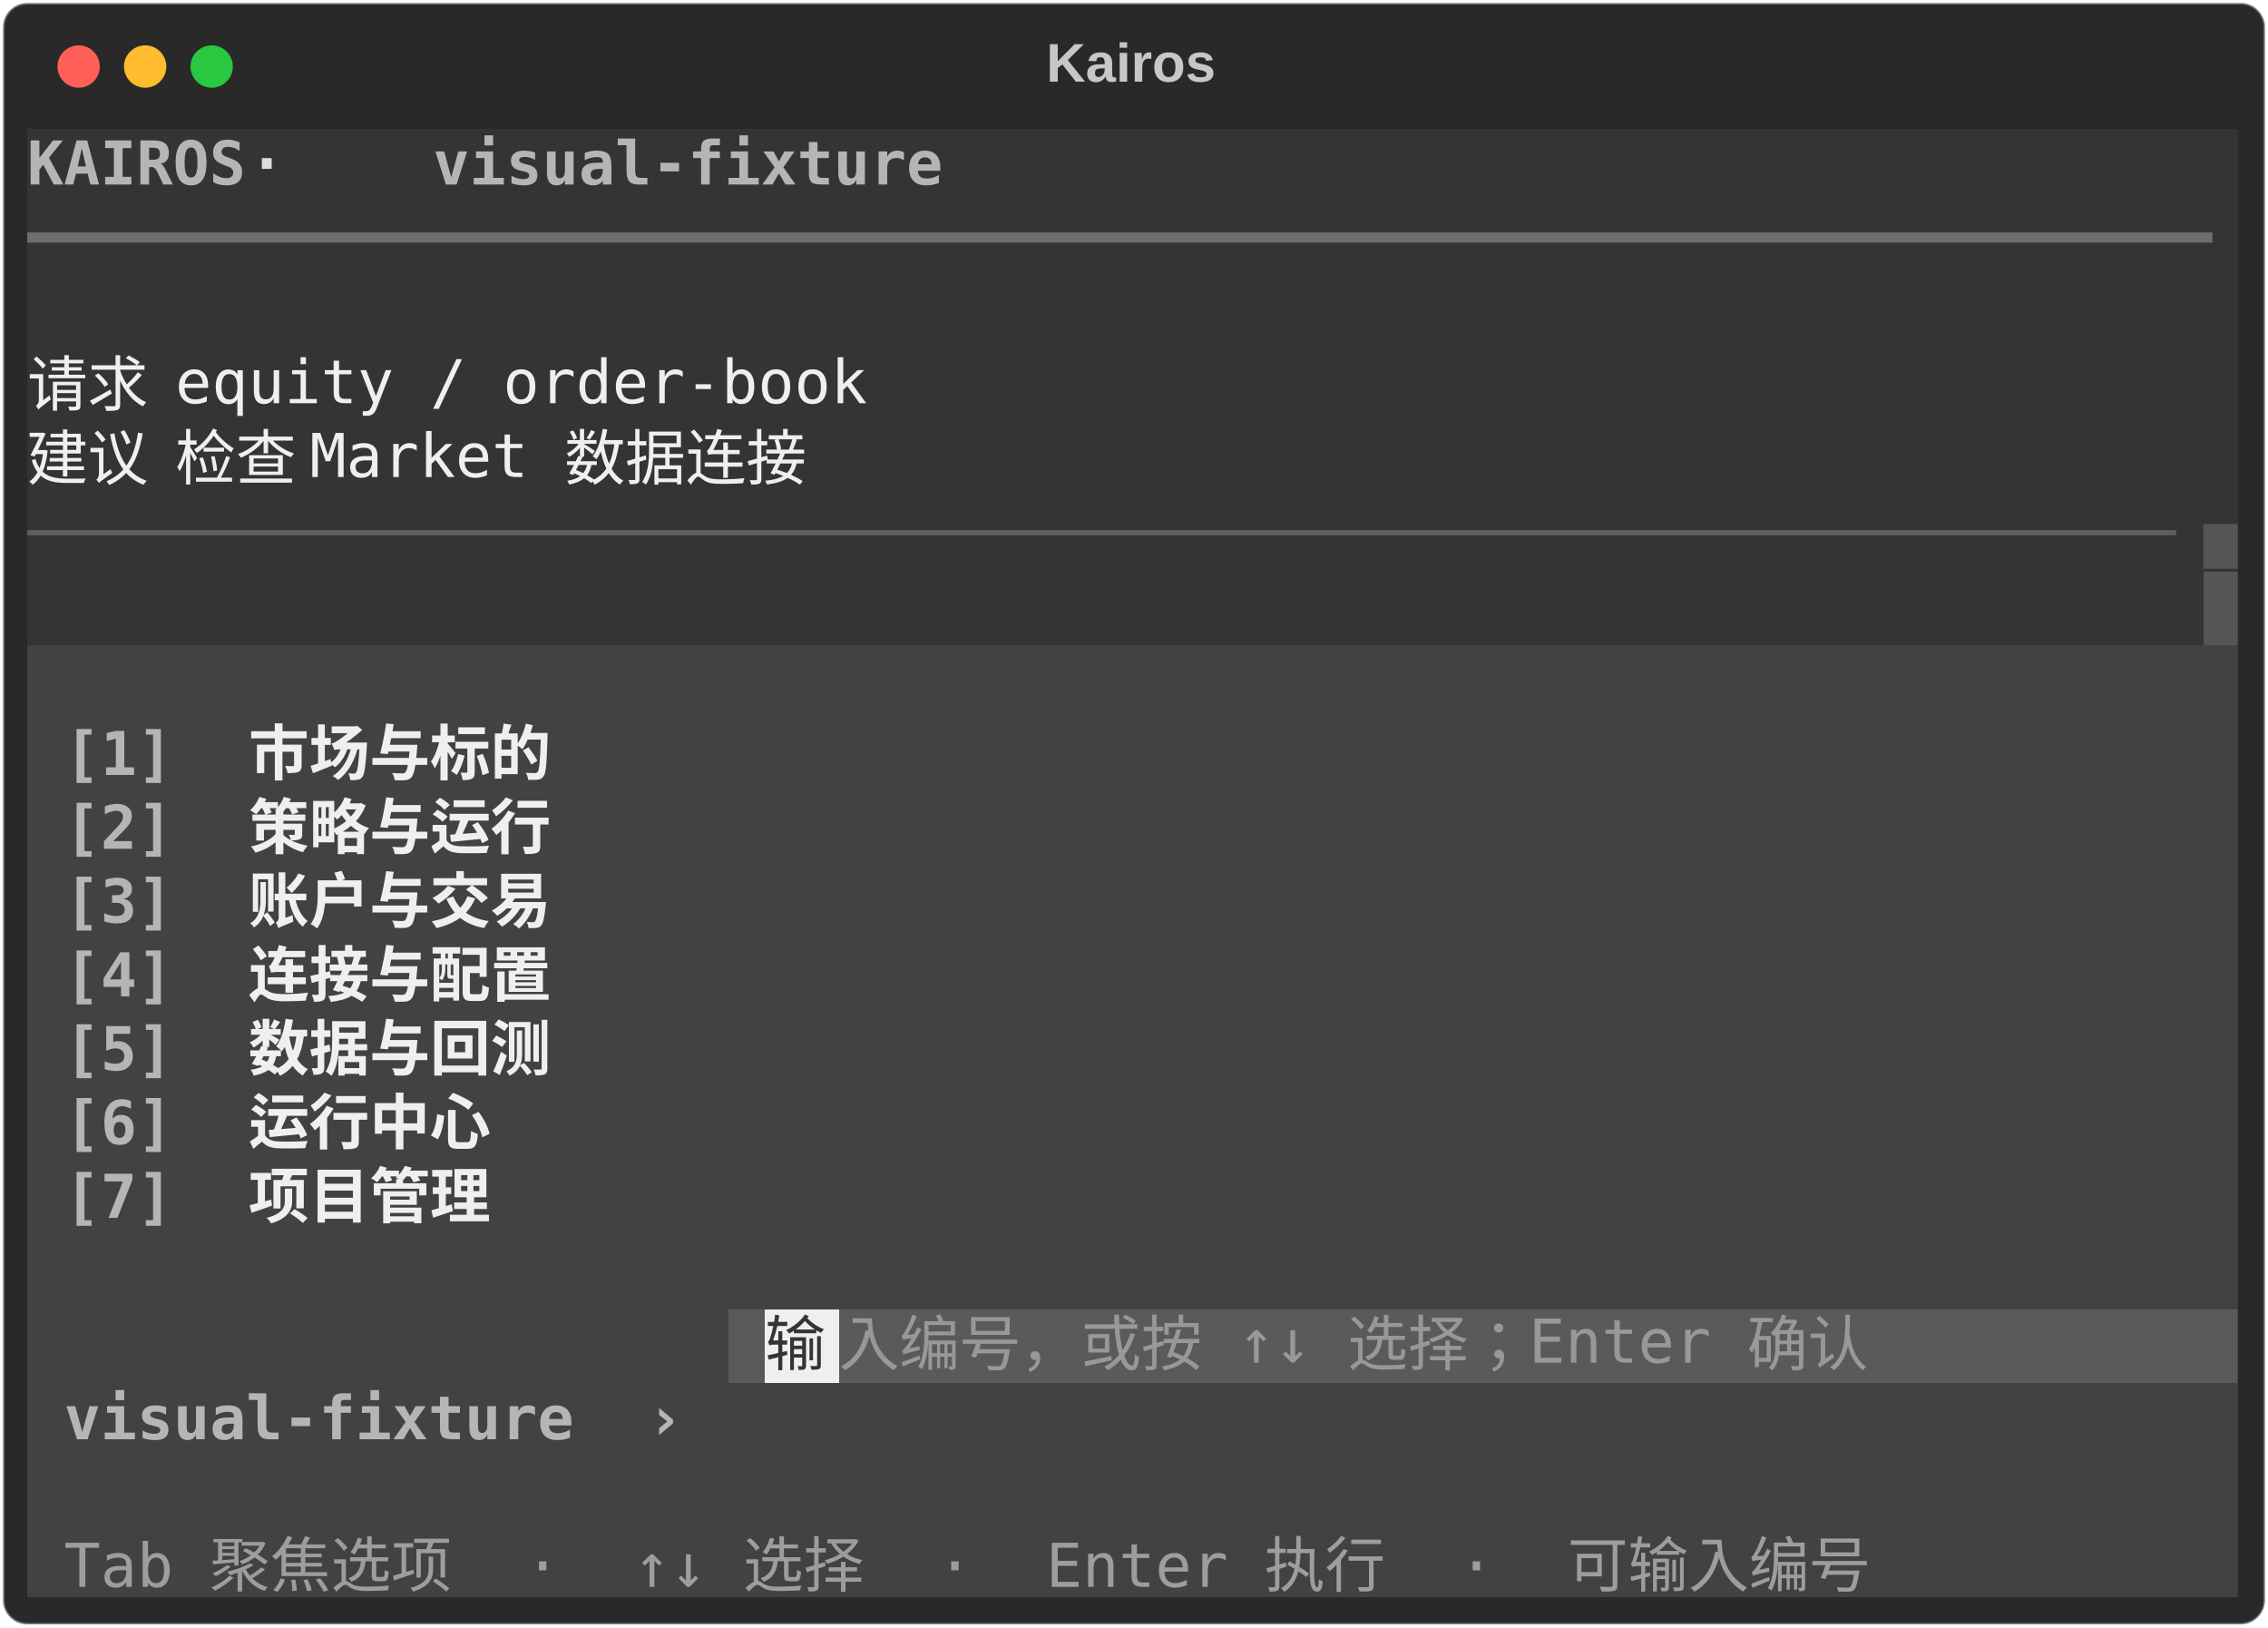
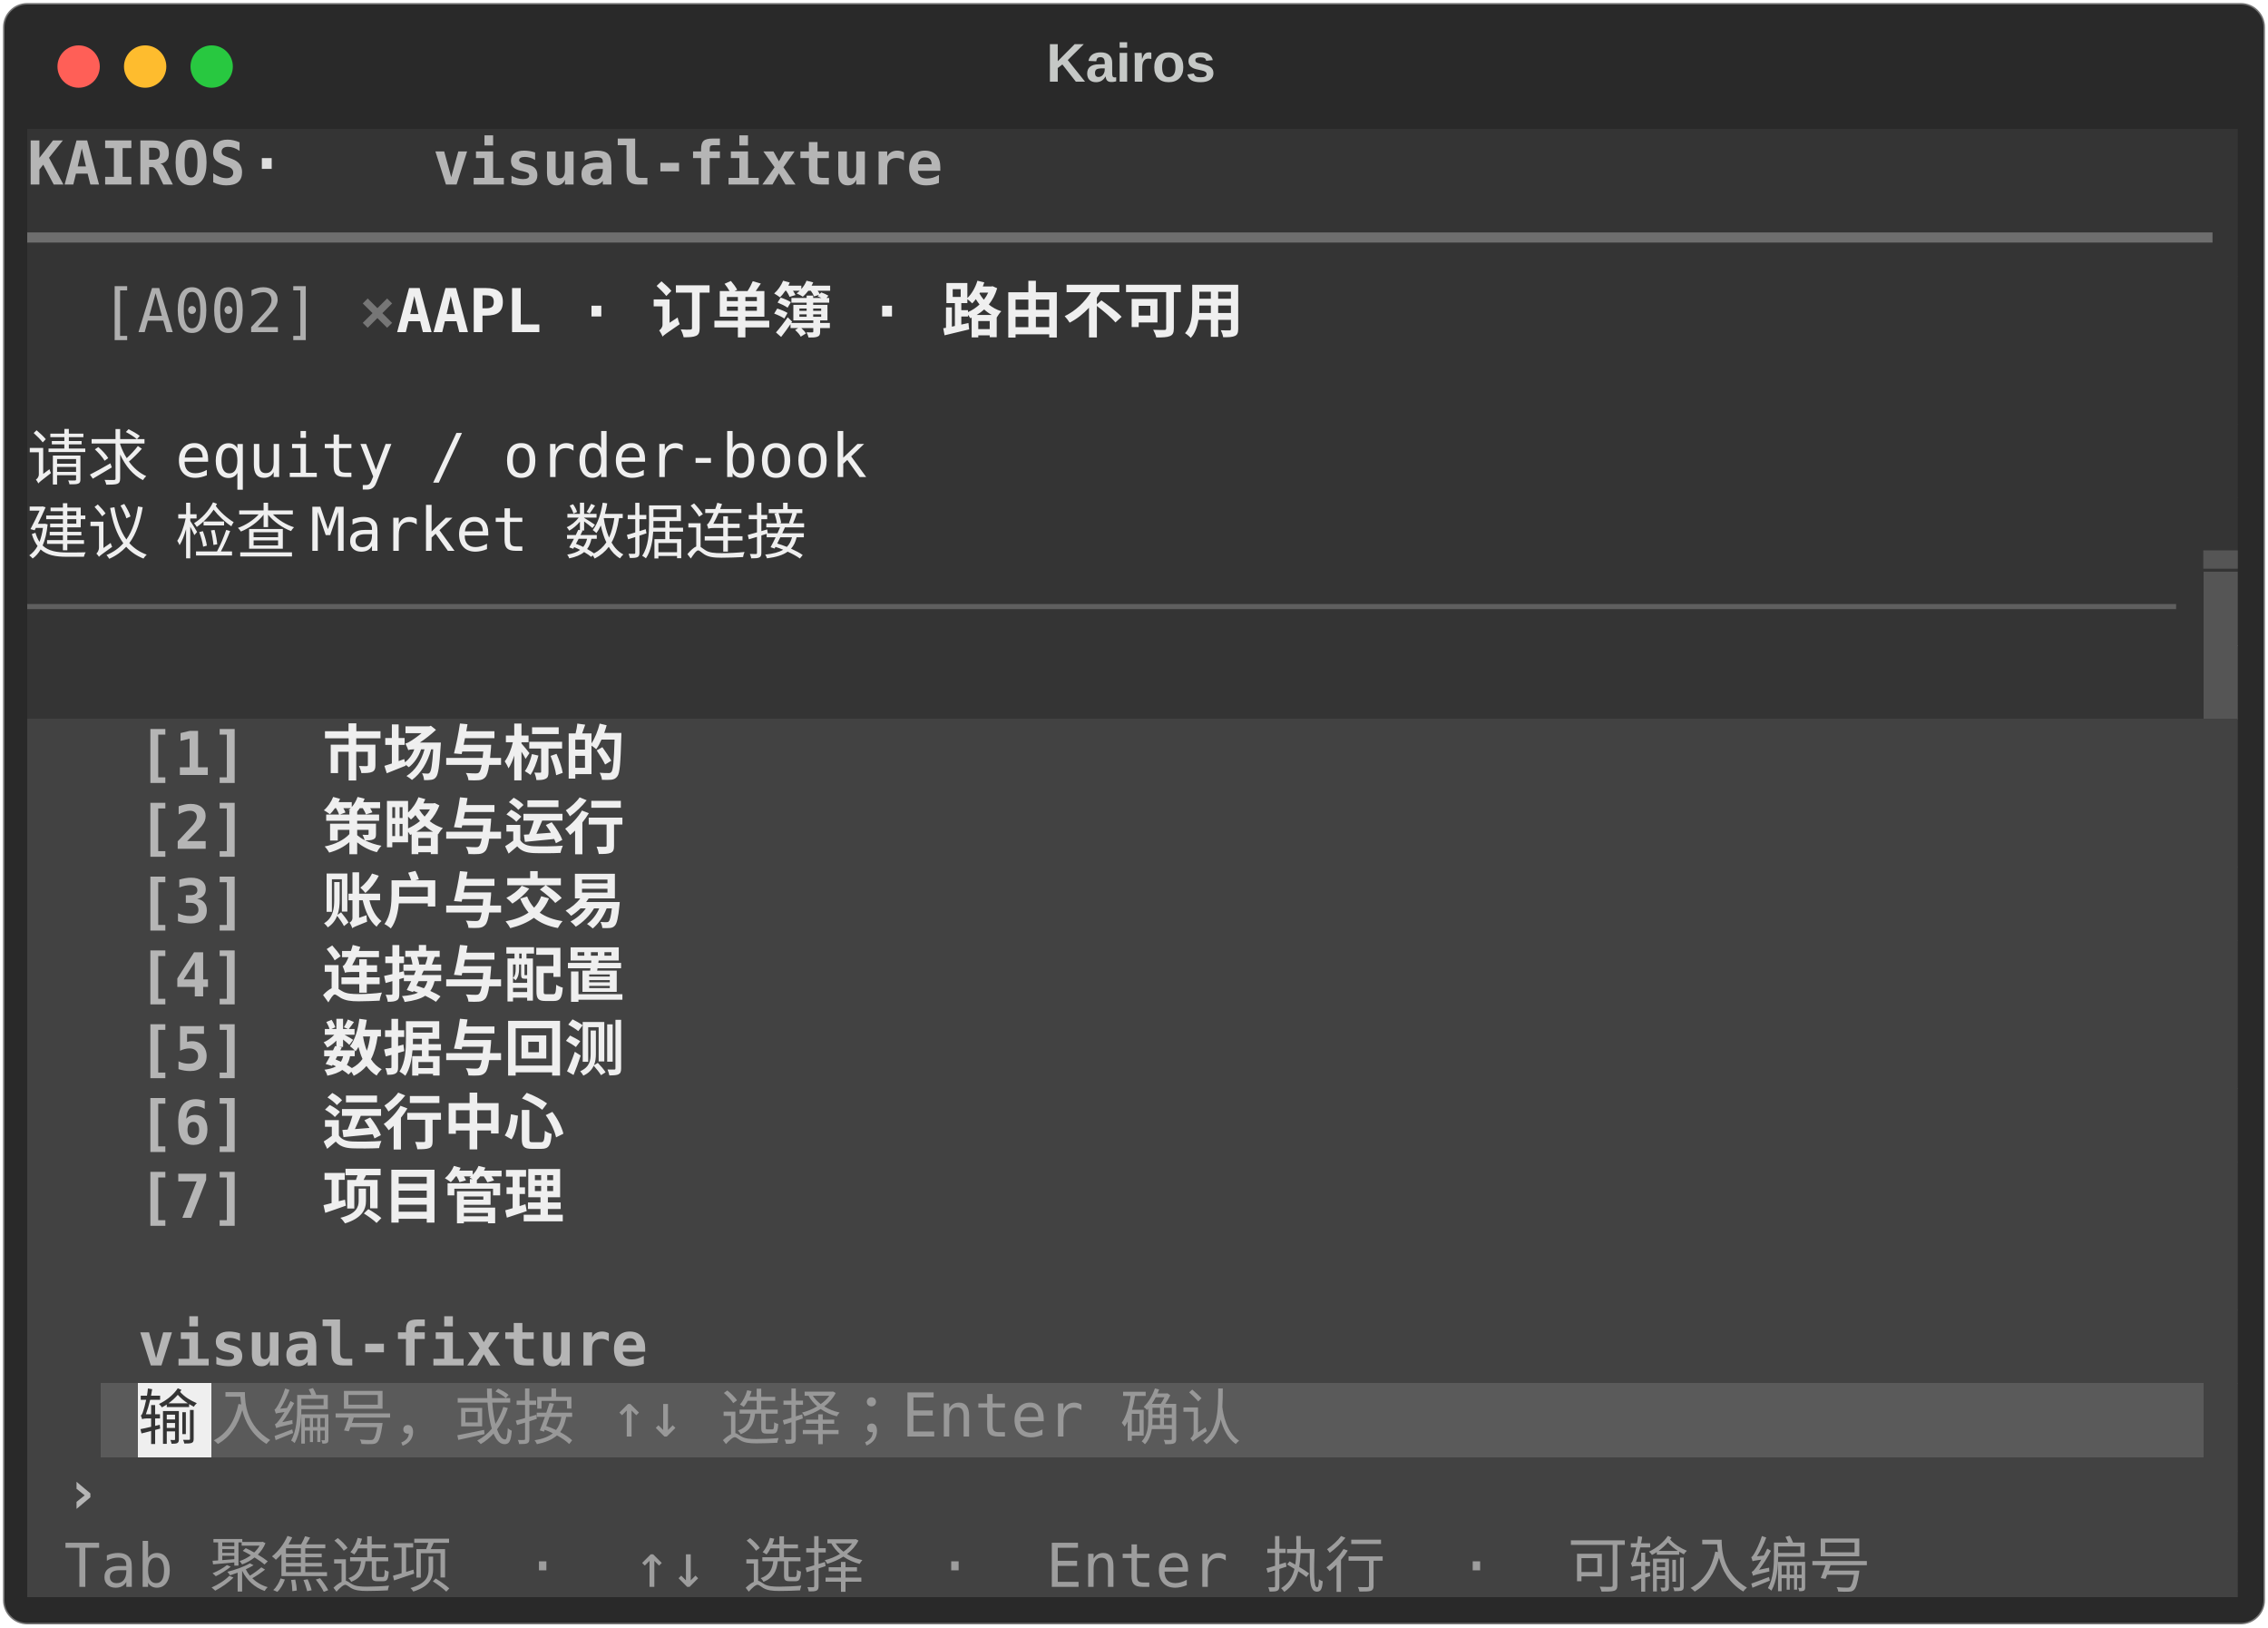
<svg xmlns="http://www.w3.org/2000/svg" class="rich-terminal" viewBox="0 0 750 538.0">
  <style>

    @font-face {
        font-family: "Fira Code";
        src: local("FiraCode-Regular"),
                url("https://cdnjs.cloudflare.com/ajax/libs/firacode/6.2.0/woff2/FiraCode-Regular.woff2") format("woff2"),
                url("https://cdnjs.cloudflare.com/ajax/libs/firacode/6.2.0/woff/FiraCode-Regular.woff") format("woff");
        font-style: normal;
        font-weight: 400;
    }
    @font-face {
        font-family: "Fira Code";
        src: local("FiraCode-Bold"),
                url("https://cdnjs.cloudflare.com/ajax/libs/firacode/6.2.0/woff2/FiraCode-Bold.woff2") format("woff2"),
                url("https://cdnjs.cloudflare.com/ajax/libs/firacode/6.2.0/woff/FiraCode-Bold.woff") format("woff");
        font-style: bold;
        font-weight: 700;
    }

    .terminal-matrix {
        font-family: Fira Code, monospace;
        font-size: 20px;
        line-height: 24.4px;
        font-variant-east-asian: full-width;
    }

    .terminal-title {
        font-size: 18px;
        font-weight: bold;
        font-family: arial;
    }

    .terminal-r1 { fill: #b5b5b5;font-weight: bold }
.terminal-r2 { fill: #dedede;font-weight: bold }
.terminal-r3 { fill: #c5c8c6 }
.terminal-r4 { fill: #6e6e6e }
- .terminal-r5 { fill: #efefef }
- .terminal-r6 { fill: #5f5f5f }
- .terminal-r7 { fill: #555555 }
- .terminal-r8 { fill: #343434 }
- .terminal-r9 { fill: #efefef;font-weight: bold }
- .terminal-r10 { fill: #424242 }
- .terminal-r11 { fill: #989898 }
- .terminal-r12 { fill: #9d9d9d }
+ .terminal-r5 { fill: #b5b5b5 }
+ .terminal-r6 { fill: #afafaf }
+ .terminal-r7 { fill: #767676;font-weight: bold }
+ .terminal-r8 { fill: #efefef;font-weight: bold }
+ .terminal-r9 { fill: #efefef }
+ .terminal-r10 { fill: #555555 }
+ .terminal-r11 { fill: #5f5f5f }
+ .terminal-r12 { fill: #343434 }
+ .terminal-r13 { fill: #424242 }
+ .terminal-r14 { fill: #989898 }
+ .terminal-r15 { fill: #9d9d9d }
    </style>
  <defs>
    <clipPath id="terminal-clip-terminal">
      <rect x="0" y="0" width="731.0" height="487.0" />
    </clipPath>
    <clipPath id="terminal-line-0">
      <rect x="0" y="1.5" width="732" height="24.65" />
    </clipPath>
    <clipPath id="terminal-line-1">
      <rect x="0" y="25.9" width="732" height="24.65" />
    </clipPath>
    <clipPath id="terminal-line-2">
      <rect x="0" y="50.3" width="732" height="24.65" />
    </clipPath>
    <clipPath id="terminal-line-3">
      <rect x="0" y="74.7" width="732" height="24.65" />
    </clipPath>
    <clipPath id="terminal-line-4">
      <rect x="0" y="99.1" width="732" height="24.65" />
    </clipPath>
    <clipPath id="terminal-line-5">
      <rect x="0" y="123.5" width="732" height="24.65" />
    </clipPath>
    <clipPath id="terminal-line-6">
      <rect x="0" y="147.9" width="732" height="24.65" />
    </clipPath>
    <clipPath id="terminal-line-7">
      <rect x="0" y="172.3" width="732" height="24.65" />
    </clipPath>
    <clipPath id="terminal-line-8">
      <rect x="0" y="196.7" width="732" height="24.65" />
    </clipPath>
    <clipPath id="terminal-line-9">
      <rect x="0" y="221.1" width="732" height="24.65" />
    </clipPath>
    <clipPath id="terminal-line-10">
      <rect x="0" y="245.5" width="732" height="24.65" />
    </clipPath>
    <clipPath id="terminal-line-11">
      <rect x="0" y="269.9" width="732" height="24.65" />
    </clipPath>
    <clipPath id="terminal-line-12">
      <rect x="0" y="294.3" width="732" height="24.65" />
    </clipPath>
    <clipPath id="terminal-line-13">
      <rect x="0" y="318.7" width="732" height="24.65" />
    </clipPath>
    <clipPath id="terminal-line-14">
      <rect x="0" y="343.1" width="732" height="24.65" />
    </clipPath>
    <clipPath id="terminal-line-15">
      <rect x="0" y="367.5" width="732" height="24.65" />
    </clipPath>
    <clipPath id="terminal-line-16">
      <rect x="0" y="391.9" width="732" height="24.65" />
    </clipPath>
    <clipPath id="terminal-line-17">
      <rect x="0" y="416.3" width="732" height="24.65" />
    </clipPath>
    <clipPath id="terminal-line-18">
      <rect x="0" y="440.7" width="732" height="24.65" />
    </clipPath>
  </defs>
  <rect fill="#292929" stroke="rgba(255,255,255,0.35)" stroke-width="1" x="1" y="1" width="748" height="536" rx="8" />
  <text class="terminal-title" fill="#c5c8c6" text-anchor="middle" x="374" y="27">Kairos</text>
  <g transform="translate(26,22)">
    <circle cx="0" cy="0" r="7" fill="#ff5f57" />
    <circle cx="22" cy="0" r="7" fill="#febc2e" />
    <circle cx="44" cy="0" r="7" fill="#28c840" />
  </g>
  <g transform="translate(9, 41)" clip-path="url(#terminal-clip-terminal)">
    <rect fill="#343434" x="0" y="1.5" width="73.2" height="24.65" shape-rendering="crispEdges" />
    <rect fill="#343434" x="73.2" y="1.5" width="61" height="24.65" shape-rendering="crispEdges" />
    <rect fill="#343434" x="134.2" y="1.5" width="170.8" height="24.65" shape-rendering="crispEdges" />
    <rect fill="#343434" x="305" y="1.5" width="427" height="24.65" shape-rendering="crispEdges" />
    <rect fill="#343434" x="0" y="25.9" width="732" height="24.65" shape-rendering="crispEdges" />
-     <rect fill="#343434" x="0" y="50.3" width="719.8" height="24.65" shape-rendering="crispEdges" />
+     <rect fill="#343434" x="0" y="50.3" width="12.2" height="24.65" shape-rendering="crispEdges" />
+     <rect fill="#343434" x="12.2" y="50.3" width="12.2" height="24.65" shape-rendering="crispEdges" />
+     <rect fill="#343434" x="24.4" y="50.3" width="85.4" height="24.65" shape-rendering="crispEdges" />
+     <rect fill="#343434" x="109.8" y="50.3" width="12.2" height="24.65" shape-rendering="crispEdges" />
+     <rect fill="#343434" x="122" y="50.3" width="329.4" height="24.65" shape-rendering="crispEdges" />
+     <rect fill="#343434" x="451.4" y="50.3" width="268.4" height="24.65" shape-rendering="crispEdges" />
    <rect fill="#343434" x="719.8" y="50.3" width="12.2" height="24.65" shape-rendering="crispEdges" />
    <rect fill="#343434" x="0" y="74.7" width="719.8" height="24.65" shape-rendering="crispEdges" />
    <rect fill="#343434" x="719.8" y="74.7" width="12.2" height="24.65" shape-rendering="crispEdges" />
    <rect fill="#343434" x="0" y="99.1" width="719.8" height="24.65" shape-rendering="crispEdges" />
    <rect fill="#343434" x="719.8" y="99.1" width="12.2" height="24.65" shape-rendering="crispEdges" />
    <rect fill="#343434" x="0" y="123.5" width="719.8" height="24.65" shape-rendering="crispEdges" />
    <rect fill="#343434" x="719.8" y="123.5" width="12.2" height="24.65" shape-rendering="crispEdges" />
    <rect fill="#343434" x="0" y="147.9" width="719.8" height="24.65" shape-rendering="crispEdges" />
    <rect fill="#555555" x="719.8" y="147.9" width="12.2" height="24.65" shape-rendering="crispEdges" />
-     <rect fill="#424242" x="0" y="172.3" width="732" height="24.65" shape-rendering="crispEdges" />
-     <rect fill="#424242" x="0" y="196.7" width="12.2" height="24.65" shape-rendering="crispEdges" />
-     <rect fill="#424242" x="12.2" y="196.7" width="61" height="24.65" shape-rendering="crispEdges" />
-     <rect fill="#424242" x="73.2" y="196.7" width="122" height="24.65" shape-rendering="crispEdges" />
-     <rect fill="#424242" x="195.2" y="196.7" width="536.8" height="24.65" shape-rendering="crispEdges" />
-     <rect fill="#424242" x="0" y="221.1" width="12.2" height="24.65" shape-rendering="crispEdges" />
-     <rect fill="#424242" x="12.2" y="221.1" width="61" height="24.65" shape-rendering="crispEdges" />
-     <rect fill="#424242" x="73.2" y="221.1" width="122" height="24.65" shape-rendering="crispEdges" />
-     <rect fill="#424242" x="195.2" y="221.1" width="536.8" height="24.65" shape-rendering="crispEdges" />
-     <rect fill="#424242" x="0" y="245.5" width="12.2" height="24.65" shape-rendering="crispEdges" />
-     <rect fill="#424242" x="12.2" y="245.5" width="61" height="24.65" shape-rendering="crispEdges" />
-     <rect fill="#424242" x="73.2" y="245.5" width="122" height="24.65" shape-rendering="crispEdges" />
-     <rect fill="#424242" x="195.2" y="245.5" width="536.8" height="24.65" shape-rendering="crispEdges" />
-     <rect fill="#424242" x="0" y="269.9" width="12.2" height="24.65" shape-rendering="crispEdges" />
-     <rect fill="#424242" x="12.2" y="269.9" width="61" height="24.65" shape-rendering="crispEdges" />
-     <rect fill="#424242" x="73.2" y="269.9" width="122" height="24.65" shape-rendering="crispEdges" />
-     <rect fill="#424242" x="195.2" y="269.9" width="536.8" height="24.65" shape-rendering="crispEdges" />
-     <rect fill="#424242" x="0" y="294.3" width="12.2" height="24.65" shape-rendering="crispEdges" />
-     <rect fill="#424242" x="12.2" y="294.3" width="61" height="24.65" shape-rendering="crispEdges" />
-     <rect fill="#424242" x="73.2" y="294.3" width="122" height="24.65" shape-rendering="crispEdges" />
-     <rect fill="#424242" x="195.2" y="294.3" width="536.8" height="24.65" shape-rendering="crispEdges" />
-     <rect fill="#424242" x="0" y="318.7" width="12.2" height="24.65" shape-rendering="crispEdges" />
-     <rect fill="#424242" x="12.2" y="318.7" width="61" height="24.65" shape-rendering="crispEdges" />
-     <rect fill="#424242" x="73.2" y="318.7" width="97.6" height="24.65" shape-rendering="crispEdges" />
-     <rect fill="#424242" x="170.8" y="318.7" width="561.2" height="24.65" shape-rendering="crispEdges" />
-     <rect fill="#424242" x="0" y="343.1" width="12.2" height="24.65" shape-rendering="crispEdges" />
-     <rect fill="#424242" x="12.2" y="343.1" width="61" height="24.65" shape-rendering="crispEdges" />
-     <rect fill="#424242" x="73.2" y="343.1" width="97.6" height="24.65" shape-rendering="crispEdges" />
-     <rect fill="#424242" x="170.8" y="343.1" width="561.2" height="24.65" shape-rendering="crispEdges" />
+     <rect fill="#343434" x="0" y="172.3" width="719.8" height="24.65" shape-rendering="crispEdges" />
+     <rect fill="#555555" x="719.8" y="172.3" width="12.2" height="24.65" shape-rendering="crispEdges" />
+     <rect fill="#424242" x="0" y="196.7" width="24.4" height="24.65" shape-rendering="crispEdges" />
+     <rect fill="#424242" x="24.4" y="196.7" width="12.2" height="24.65" shape-rendering="crispEdges" />
+     <rect fill="#424242" x="36.6" y="196.7" width="61" height="24.65" shape-rendering="crispEdges" />
+     <rect fill="#424242" x="97.6" y="196.7" width="122" height="24.65" shape-rendering="crispEdges" />
+     <rect fill="#424242" x="219.6" y="196.7" width="500.2" height="24.65" shape-rendering="crispEdges" />
+     <rect fill="#424242" x="719.8" y="196.7" width="12.2" height="24.65" shape-rendering="crispEdges" />
+     <rect fill="#424242" x="0" y="221.1" width="24.4" height="24.65" shape-rendering="crispEdges" />
+     <rect fill="#424242" x="24.4" y="221.1" width="12.2" height="24.65" shape-rendering="crispEdges" />
+     <rect fill="#424242" x="36.6" y="221.1" width="61" height="24.65" shape-rendering="crispEdges" />
+     <rect fill="#424242" x="97.6" y="221.1" width="122" height="24.65" shape-rendering="crispEdges" />
+     <rect fill="#424242" x="219.6" y="221.1" width="500.2" height="24.65" shape-rendering="crispEdges" />
+     <rect fill="#424242" x="719.8" y="221.1" width="12.2" height="24.65" shape-rendering="crispEdges" />
+     <rect fill="#424242" x="0" y="245.5" width="24.4" height="24.65" shape-rendering="crispEdges" />
+     <rect fill="#424242" x="24.4" y="245.5" width="12.2" height="24.65" shape-rendering="crispEdges" />
+     <rect fill="#424242" x="36.6" y="245.5" width="61" height="24.65" shape-rendering="crispEdges" />
+     <rect fill="#424242" x="97.6" y="245.5" width="122" height="24.65" shape-rendering="crispEdges" />
+     <rect fill="#424242" x="219.6" y="245.5" width="500.2" height="24.65" shape-rendering="crispEdges" />
+     <rect fill="#424242" x="719.8" y="245.5" width="12.2" height="24.65" shape-rendering="crispEdges" />
+     <rect fill="#424242" x="0" y="269.9" width="24.4" height="24.65" shape-rendering="crispEdges" />
+     <rect fill="#424242" x="24.4" y="269.9" width="12.2" height="24.65" shape-rendering="crispEdges" />
+     <rect fill="#424242" x="36.6" y="269.9" width="61" height="24.65" shape-rendering="crispEdges" />
+     <rect fill="#424242" x="97.6" y="269.9" width="122" height="24.65" shape-rendering="crispEdges" />
+     <rect fill="#424242" x="219.6" y="269.9" width="500.2" height="24.65" shape-rendering="crispEdges" />
+     <rect fill="#424242" x="719.8" y="269.9" width="12.2" height="24.65" shape-rendering="crispEdges" />
+     <rect fill="#424242" x="0" y="294.3" width="24.4" height="24.65" shape-rendering="crispEdges" />
+     <rect fill="#424242" x="24.4" y="294.3" width="12.2" height="24.65" shape-rendering="crispEdges" />
+     <rect fill="#424242" x="36.6" y="294.3" width="61" height="24.65" shape-rendering="crispEdges" />
+     <rect fill="#424242" x="97.6" y="294.3" width="122" height="24.65" shape-rendering="crispEdges" />
+     <rect fill="#424242" x="219.6" y="294.3" width="500.2" height="24.65" shape-rendering="crispEdges" />
+     <rect fill="#424242" x="719.8" y="294.3" width="12.2" height="24.65" shape-rendering="crispEdges" />
+     <rect fill="#424242" x="0" y="318.7" width="24.4" height="24.65" shape-rendering="crispEdges" />
+     <rect fill="#424242" x="24.4" y="318.7" width="12.2" height="24.65" shape-rendering="crispEdges" />
+     <rect fill="#424242" x="36.6" y="318.7" width="61" height="24.65" shape-rendering="crispEdges" />
+     <rect fill="#424242" x="97.6" y="318.7" width="97.6" height="24.65" shape-rendering="crispEdges" />
+     <rect fill="#424242" x="195.2" y="318.7" width="524.6" height="24.65" shape-rendering="crispEdges" />
+     <rect fill="#424242" x="719.8" y="318.7" width="12.2" height="24.65" shape-rendering="crispEdges" />
+     <rect fill="#424242" x="0" y="343.1" width="24.4" height="24.65" shape-rendering="crispEdges" />
+     <rect fill="#424242" x="24.4" y="343.1" width="12.2" height="24.65" shape-rendering="crispEdges" />
+     <rect fill="#424242" x="36.6" y="343.1" width="61" height="24.65" shape-rendering="crispEdges" />
+     <rect fill="#424242" x="97.6" y="343.1" width="97.6" height="24.65" shape-rendering="crispEdges" />
+     <rect fill="#424242" x="195.2" y="343.1" width="524.6" height="24.65" shape-rendering="crispEdges" />
+     <rect fill="#424242" x="719.8" y="343.1" width="12.2" height="24.65" shape-rendering="crispEdges" />
    <rect fill="#424242" x="0" y="367.5" width="732" height="24.65" shape-rendering="crispEdges" />
    <rect fill="#424242" x="0" y="391.9" width="12.2" height="24.65" shape-rendering="crispEdges" />
-     <rect fill="#424242" x="12.2" y="391.9" width="207.4" height="24.65" shape-rendering="crispEdges" />
-     <rect fill="#424242" x="219.6" y="391.9" width="12.2" height="24.65" shape-rendering="crispEdges" />
-     <rect fill="#5a5a5a" x="231.8" y="391.9" width="12.2" height="24.65" shape-rendering="crispEdges" />
-     <rect fill="#efefef" x="244" y="391.9" width="24.4" height="24.65" shape-rendering="crispEdges" />
-     <rect fill="#5a5a5a" x="268.4" y="391.9" width="390.4" height="24.65" shape-rendering="crispEdges" />
-     <rect fill="#5a5a5a" x="658.8" y="391.9" width="61" height="24.65" shape-rendering="crispEdges" />
-     <rect fill="#5a5a5a" x="719.8" y="391.9" width="12.2" height="24.65" shape-rendering="crispEdges" />
-     <rect fill="#424242" x="0" y="416.3" width="12.2" height="24.65" shape-rendering="crispEdges" />
-     <rect fill="#424242" x="12.2" y="416.3" width="207.4" height="24.65" shape-rendering="crispEdges" />
-     <rect fill="#424242" x="219.6" y="416.3" width="512.4" height="24.65" shape-rendering="crispEdges" />
+     <rect fill="#424242" x="12.2" y="391.9" width="0" height="24.65" shape-rendering="crispEdges" />
+     <rect fill="#424242" x="12.2" y="391.9" width="24.4" height="24.65" shape-rendering="crispEdges" />
+     <rect fill="#424242" x="36.6" y="391.9" width="170.8" height="24.65" shape-rendering="crispEdges" />
+     <rect fill="#424242" x="207.4" y="391.9" width="524.6" height="24.65" shape-rendering="crispEdges" />
+     <rect fill="#424242" x="0" y="416.3" width="24.4" height="24.65" shape-rendering="crispEdges" />
+     <rect fill="#5a5a5a" x="24.4" y="416.3" width="12.2" height="24.65" shape-rendering="crispEdges" />
+     <rect fill="#efefef" x="36.6" y="416.3" width="24.4" height="24.65" shape-rendering="crispEdges" />
+     <rect fill="#5a5a5a" x="61" y="416.3" width="390.4" height="24.65" shape-rendering="crispEdges" />
+     <rect fill="#5a5a5a" x="451.4" y="416.3" width="256.2" height="24.65" shape-rendering="crispEdges" />
+     <rect fill="#5a5a5a" x="707.6" y="416.3" width="12.2" height="24.65" shape-rendering="crispEdges" />
+     <rect fill="#424242" x="719.8" y="416.3" width="12.2" height="24.65" shape-rendering="crispEdges" />
    <rect fill="#424242" x="0" y="440.7" width="12.2" height="24.65" shape-rendering="crispEdges" />
-     <rect fill="#424242" x="12.2" y="440.7" width="207.4" height="24.65" shape-rendering="crispEdges" />
-     <rect fill="#424242" x="219.6" y="440.7" width="512.4" height="24.65" shape-rendering="crispEdges" />
+     <rect fill="#424242" x="12.2" y="440.7" width="12.2" height="24.65" shape-rendering="crispEdges" />
+     <rect fill="#424242" x="24.4" y="440.7" width="707.6" height="24.65" shape-rendering="crispEdges" />
    <rect fill="#424242" x="0" y="465.1" width="12.2" height="24.65" shape-rendering="crispEdges" />
    <rect fill="#424242" x="12.2" y="465.1" width="658.8" height="24.65" shape-rendering="crispEdges" />
    <rect fill="#424242" x="671" y="465.1" width="61" height="24.65" shape-rendering="crispEdges" />
    <g class="terminal-matrix">
      <text class="terminal-r1" x="0" y="20" textLength="73.2" clip-path="url(#terminal-line-0)">KAIROS</text>
      <text class="terminal-r2" x="73.2" y="20" textLength="61" clip-path="url(#terminal-line-0)">  ·  </text>
      <text class="terminal-r1" x="134.2" y="20" textLength="170.8" clip-path="url(#terminal-line-0)">visual-fixture</text>
      <text class="terminal-r3" x="732" y="20" textLength="12.2" clip-path="url(#terminal-line-0)">
</text>
      <text class="terminal-r4" x="0" y="44.4" textLength="732" clip-path="url(#terminal-line-1)">━━━━━━━━━━━━━━━━━━━━━━━━━━━━━━━━━━━━━━━━━━━━━━━━━━━━━━━━━━━━</text>
      <text class="terminal-r3" x="732" y="44.4" textLength="12.2" clip-path="url(#terminal-line-1)">
</text>
+       <text class="terminal-r6" x="24.4" y="68.8" textLength="85.4" clip-path="url(#terminal-line-2)">[A002] </text>
+       <text class="terminal-r7" x="109.8" y="68.8" textLength="12.2" clip-path="url(#terminal-line-2)">×</text>
+       <text class="terminal-r8" x="122" y="68.8" textLength="231.8" clip-path="url(#terminal-line-2)"> AAPL · 订单簿 · 路由不可用</text>
      <text class="terminal-r3" x="732" y="68.8" textLength="12.2" clip-path="url(#terminal-line-2)">
</text>
-       <text class="terminal-r5" x="0" y="93.2" textLength="695.4" clip-path="url(#terminal-line-3)">  请求  equity / order-book                                </text>
      <text class="terminal-r3" x="732" y="93.2" textLength="12.2" clip-path="url(#terminal-line-3)">
</text>
-       <text class="terminal-r5" x="0" y="117.6" textLength="622.2" clip-path="url(#terminal-line-4)">  建议  检查 Market 数据连接                               </text>
+       <text class="terminal-r9" x="0" y="117.6" textLength="695.4" clip-path="url(#terminal-line-4)">  请求  equity / order-book                                </text>
      <text class="terminal-r3" x="732" y="117.6" textLength="12.2" clip-path="url(#terminal-line-4)">
</text>
-       <text class="terminal-r6" x="0" y="142" textLength="719.8" clip-path="url(#terminal-line-5)">───────────────────────────────────────────────────────────</text>
-       <text class="terminal-r7" x="719.8" y="142" textLength="12.2" clip-path="url(#terminal-line-5)">▅</text>
+       <text class="terminal-r9" x="0" y="142" textLength="622.2" clip-path="url(#terminal-line-5)">  建议  检查 Market 数据连接                               </text>
+       <text class="terminal-r10" x="719.8" y="142" textLength="12.2" clip-path="url(#terminal-line-5)">▂</text>
      <text class="terminal-r3" x="732" y="142" textLength="12.2" clip-path="url(#terminal-line-5)">
</text>
+       <text class="terminal-r11" x="0" y="166.4" textLength="719.8" clip-path="url(#terminal-line-6)">───────────────────────────────────────────────────────────</text>
      <text class="terminal-r3" x="732" y="166.4" textLength="12.2" clip-path="url(#terminal-line-6)">
</text>
      <text class="terminal-r3" x="732" y="190.8" textLength="12.2" clip-path="url(#terminal-line-7)">
</text>
-       <text class="terminal-r1" x="12.2" y="215.2" textLength="61" clip-path="url(#terminal-line-8)">[1]  </text>
-       <text class="terminal-r9" x="73.2" y="215.2" textLength="61" clip-path="url(#terminal-line-8)">市场与标的</text>
+       <text class="terminal-r1" x="36.6" y="215.2" textLength="61" clip-path="url(#terminal-line-8)">[1]  </text>
+       <text class="terminal-r8" x="97.6" y="215.2" textLength="61" clip-path="url(#terminal-line-8)">市场与标的</text>
      <text class="terminal-r3" x="732" y="215.2" textLength="12.2" clip-path="url(#terminal-line-8)">
</text>
-       <text class="terminal-r1" x="12.2" y="239.6" textLength="61" clip-path="url(#terminal-line-9)">[2]  </text>
-       <text class="terminal-r9" x="73.2" y="239.6" textLength="61" clip-path="url(#terminal-line-9)">策略与运行</text>
+       <text class="terminal-r1" x="36.6" y="239.6" textLength="61" clip-path="url(#terminal-line-9)">[2]  </text>
+       <text class="terminal-r8" x="97.6" y="239.6" textLength="61" clip-path="url(#terminal-line-9)">策略与运行</text>
      <text class="terminal-r3" x="732" y="239.6" textLength="12.2" clip-path="url(#terminal-line-9)">
</text>
-       <text class="terminal-r1" x="12.2" y="264" textLength="61" clip-path="url(#terminal-line-10)">[3]  </text>
-       <text class="terminal-r9" x="73.2" y="264" textLength="61" clip-path="url(#terminal-line-10)">账户与交易</text>
+       <text class="terminal-r1" x="36.6" y="264" textLength="61" clip-path="url(#terminal-line-10)">[3]  </text>
+       <text class="terminal-r8" x="97.6" y="264" textLength="61" clip-path="url(#terminal-line-10)">账户与交易</text>
      <text class="terminal-r3" x="732" y="264" textLength="12.2" clip-path="url(#terminal-line-10)">
</text>
-       <text class="terminal-r1" x="12.2" y="288.4" textLength="61" clip-path="url(#terminal-line-11)">[4]  </text>
-       <text class="terminal-r9" x="73.2" y="288.4" textLength="61" clip-path="url(#terminal-line-11)">连接与配置</text>
+       <text class="terminal-r1" x="36.6" y="288.4" textLength="61" clip-path="url(#terminal-line-11)">[4]  </text>
+       <text class="terminal-r8" x="97.6" y="288.4" textLength="61" clip-path="url(#terminal-line-11)">连接与配置</text>
      <text class="terminal-r3" x="732" y="288.4" textLength="12.2" clip-path="url(#terminal-line-11)">
</text>
-       <text class="terminal-r1" x="12.2" y="312.8" textLength="61" clip-path="url(#terminal-line-12)">[5]  </text>
-       <text class="terminal-r9" x="73.2" y="312.8" textLength="61" clip-path="url(#terminal-line-12)">数据与回测</text>
+       <text class="terminal-r1" x="36.6" y="312.8" textLength="61" clip-path="url(#terminal-line-12)">[5]  </text>
+       <text class="terminal-r8" x="97.6" y="312.8" textLength="61" clip-path="url(#terminal-line-12)">数据与回测</text>
      <text class="terminal-r3" x="732" y="312.8" textLength="12.2" clip-path="url(#terminal-line-12)">
</text>
-       <text class="terminal-r1" x="12.2" y="337.2" textLength="61" clip-path="url(#terminal-line-13)">[6]  </text>
-       <text class="terminal-r9" x="73.2" y="337.2" textLength="48.8" clip-path="url(#terminal-line-13)">运行中心</text>
+       <text class="terminal-r1" x="36.6" y="337.2" textLength="61" clip-path="url(#terminal-line-13)">[6]  </text>
+       <text class="terminal-r8" x="97.6" y="337.2" textLength="48.8" clip-path="url(#terminal-line-13)">运行中心</text>
      <text class="terminal-r3" x="732" y="337.2" textLength="12.2" clip-path="url(#terminal-line-13)">
</text>
-       <text class="terminal-r1" x="12.2" y="361.6" textLength="61" clip-path="url(#terminal-line-14)">[7]  </text>
-       <text class="terminal-r9" x="73.2" y="361.6" textLength="48.8" clip-path="url(#terminal-line-14)">项目管理</text>
+       <text class="terminal-r1" x="36.6" y="361.6" textLength="61" clip-path="url(#terminal-line-14)">[7]  </text>
+       <text class="terminal-r8" x="97.6" y="361.6" textLength="48.8" clip-path="url(#terminal-line-14)">项目管理</text>
      <text class="terminal-r3" x="732" y="361.6" textLength="12.2" clip-path="url(#terminal-line-14)">
</text>
-       <text class="terminal-r10" x="0" y="386" textLength="732" clip-path="url(#terminal-line-15)">────────────────────────────────────────────────────────────</text>
+       <text class="terminal-r13" x="0" y="386" textLength="732" clip-path="url(#terminal-line-15)">────────────────────────────────────────────────────────────</text>
      <text class="terminal-r3" x="732" y="386" textLength="12.2" clip-path="url(#terminal-line-15)">
</text>
-       <text class="terminal-r8" x="244" y="410.4" textLength="12.2" clip-path="url(#terminal-line-16)">输</text>
-       <text class="terminal-r11" x="268.4" y="410.4" textLength="256.2" clip-path="url(#terminal-line-16)">入编号，或按 ↑↓ 选择；Enter 确认</text>
+       <text class="terminal-r1" x="36.6" y="410.4" textLength="170.8" clip-path="url(#terminal-line-16)">visual-fixture</text>
      <text class="terminal-r3" x="732" y="410.4" textLength="12.2" clip-path="url(#terminal-line-16)">
</text>
-       <text class="terminal-r1" x="12.2" y="434.8" textLength="207.4" clip-path="url(#terminal-line-17)">visual-fixture  ›</text>
+       <text class="terminal-r12" x="36.6" y="434.8" textLength="12.2" clip-path="url(#terminal-line-17)">输</text>
+       <text class="terminal-r14" x="61" y="434.8" textLength="256.2" clip-path="url(#terminal-line-17)">入编号，或按 ↑↓ 选择；Enter 确认</text>
      <text class="terminal-r3" x="732" y="434.8" textLength="12.2" clip-path="url(#terminal-line-17)">
</text>
+       <text class="terminal-r1" x="12.2" y="459.2" textLength="12.2" clip-path="url(#terminal-line-18)">›</text>
      <text class="terminal-r3" x="732" y="459.2" textLength="12.2" clip-path="url(#terminal-line-18)">
</text>
-       <text class="terminal-r12" x="12.2" y="483.6" textLength="500.2" clip-path="url(#terminal-line-19)">Tab 聚焦选项  ·  ↑↓ 选择  ·  Enter 执行  ·  可输入编号</text>
+       <text class="terminal-r15" x="12.2" y="483.6" textLength="500.2" clip-path="url(#terminal-line-19)">Tab 聚焦选项  ·  ↑↓ 选择  ·  Enter 执行  ·  可输入编号</text>
    </g>
  </g>
</svg>
